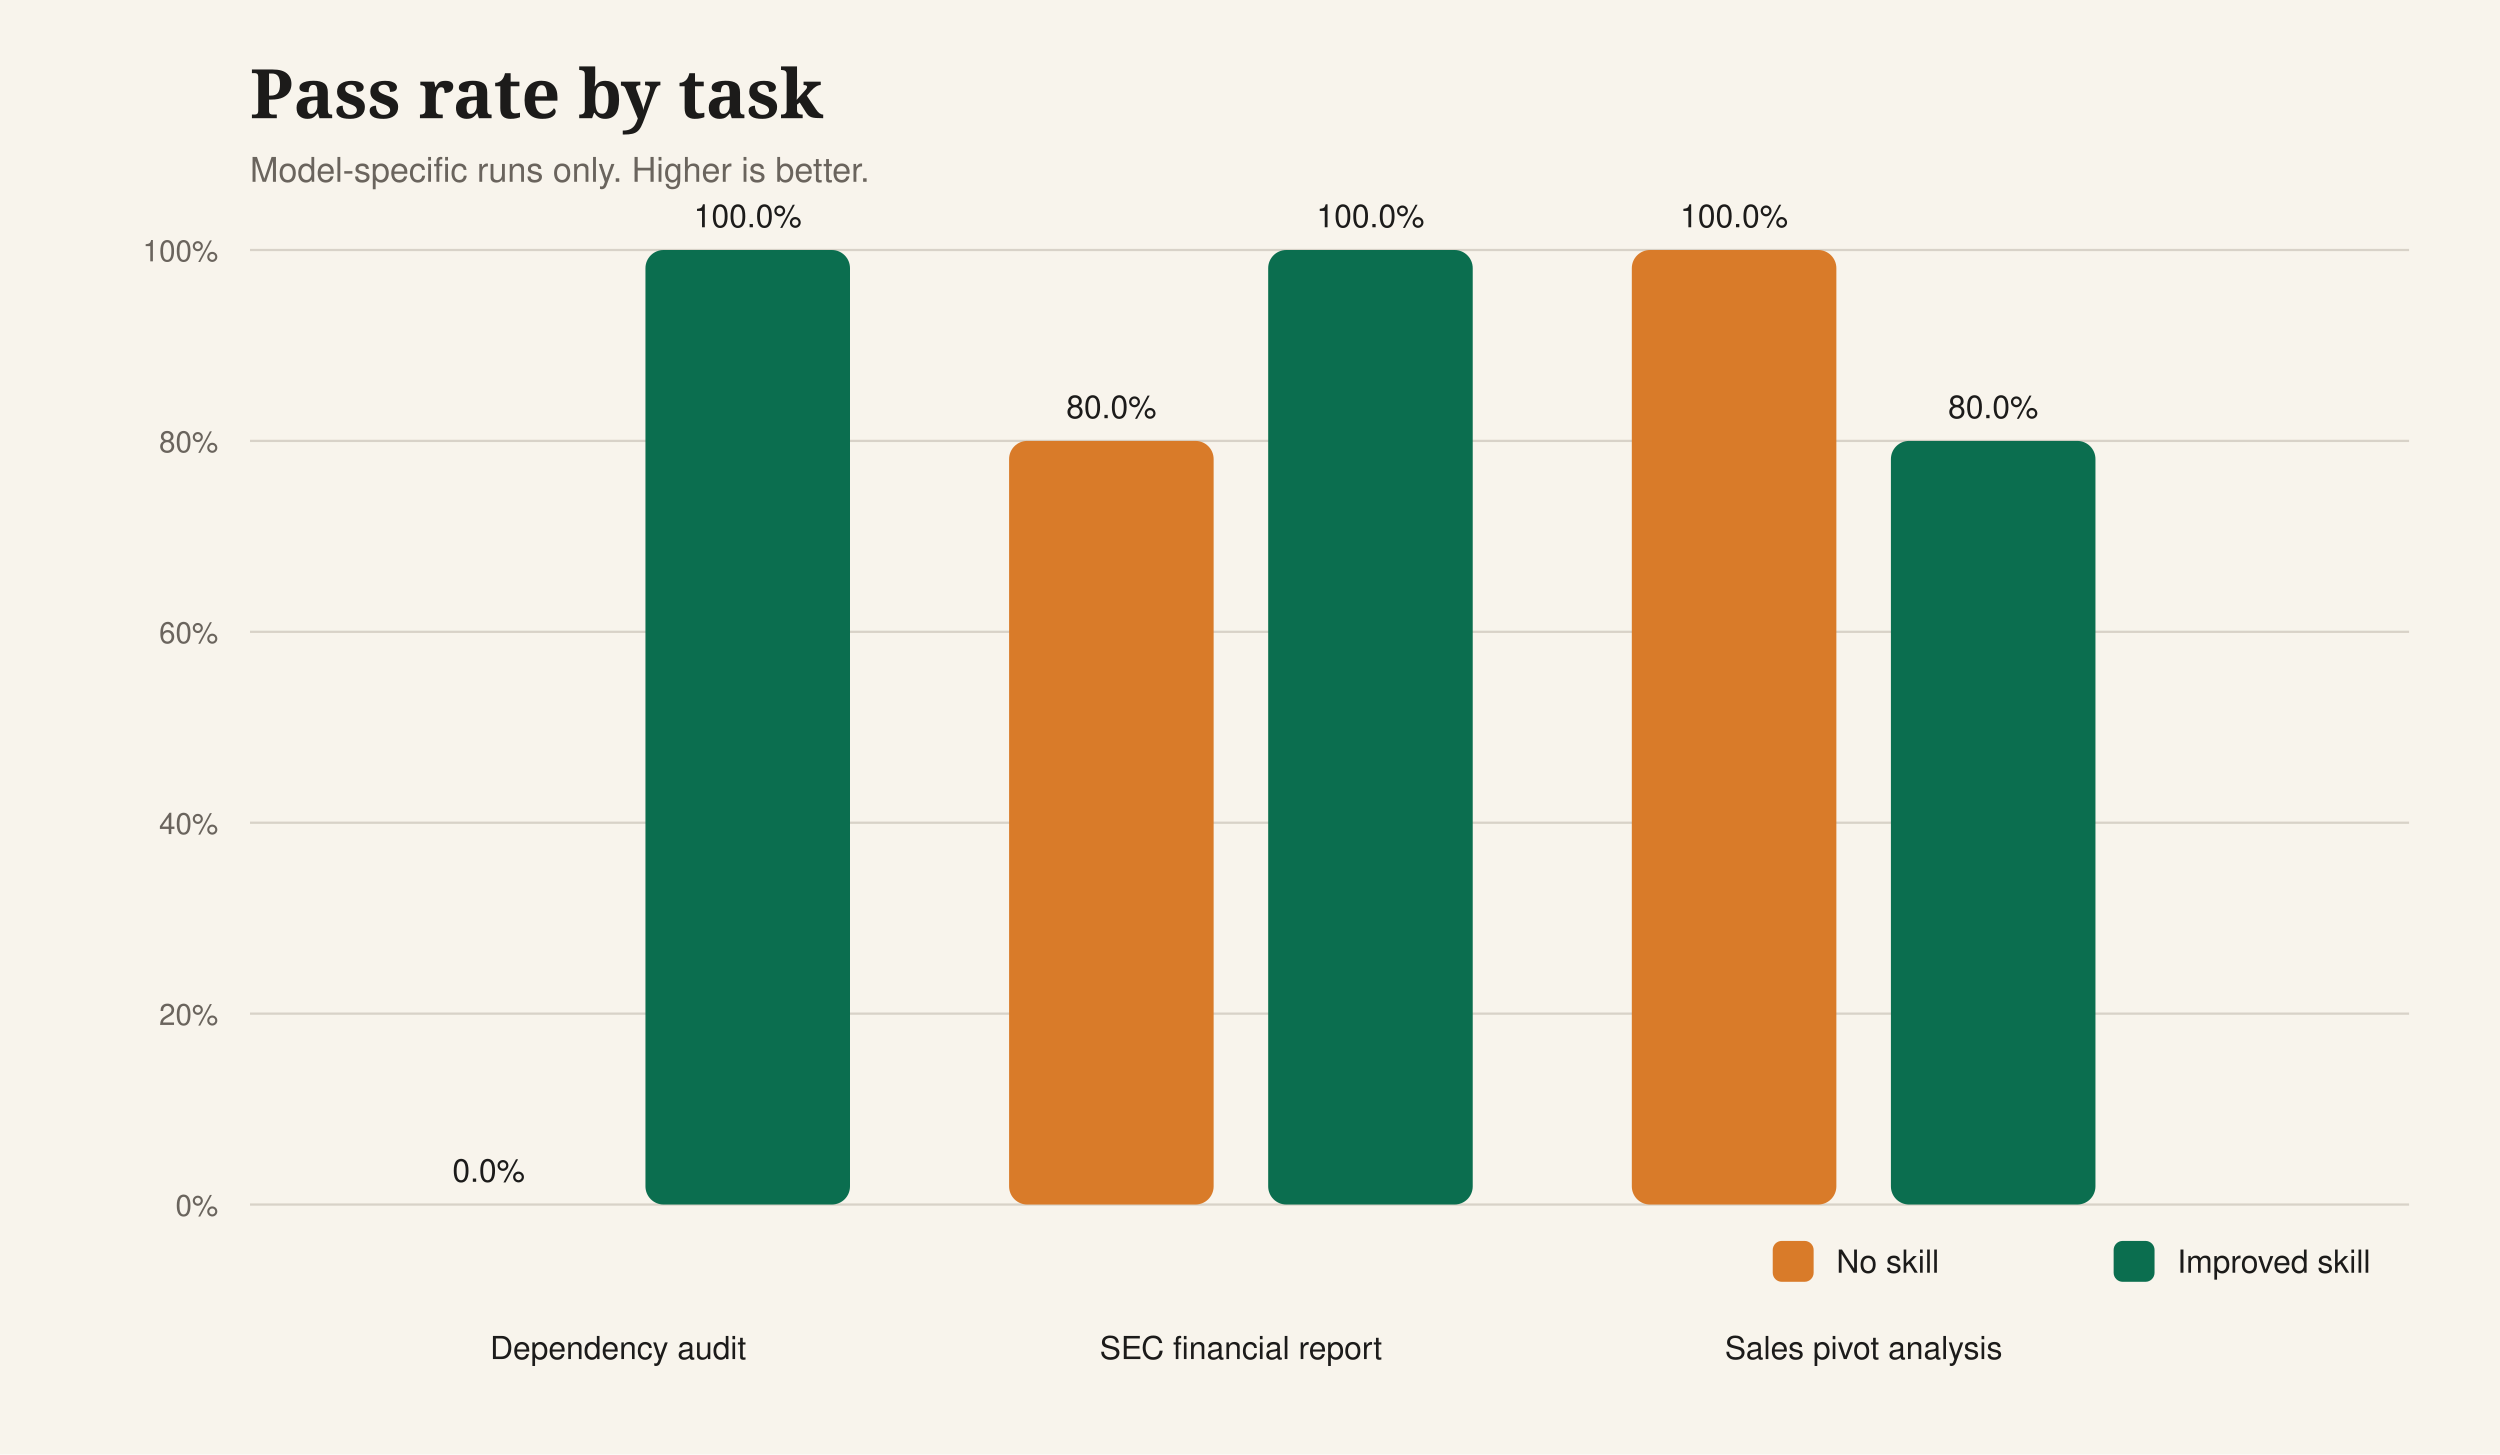
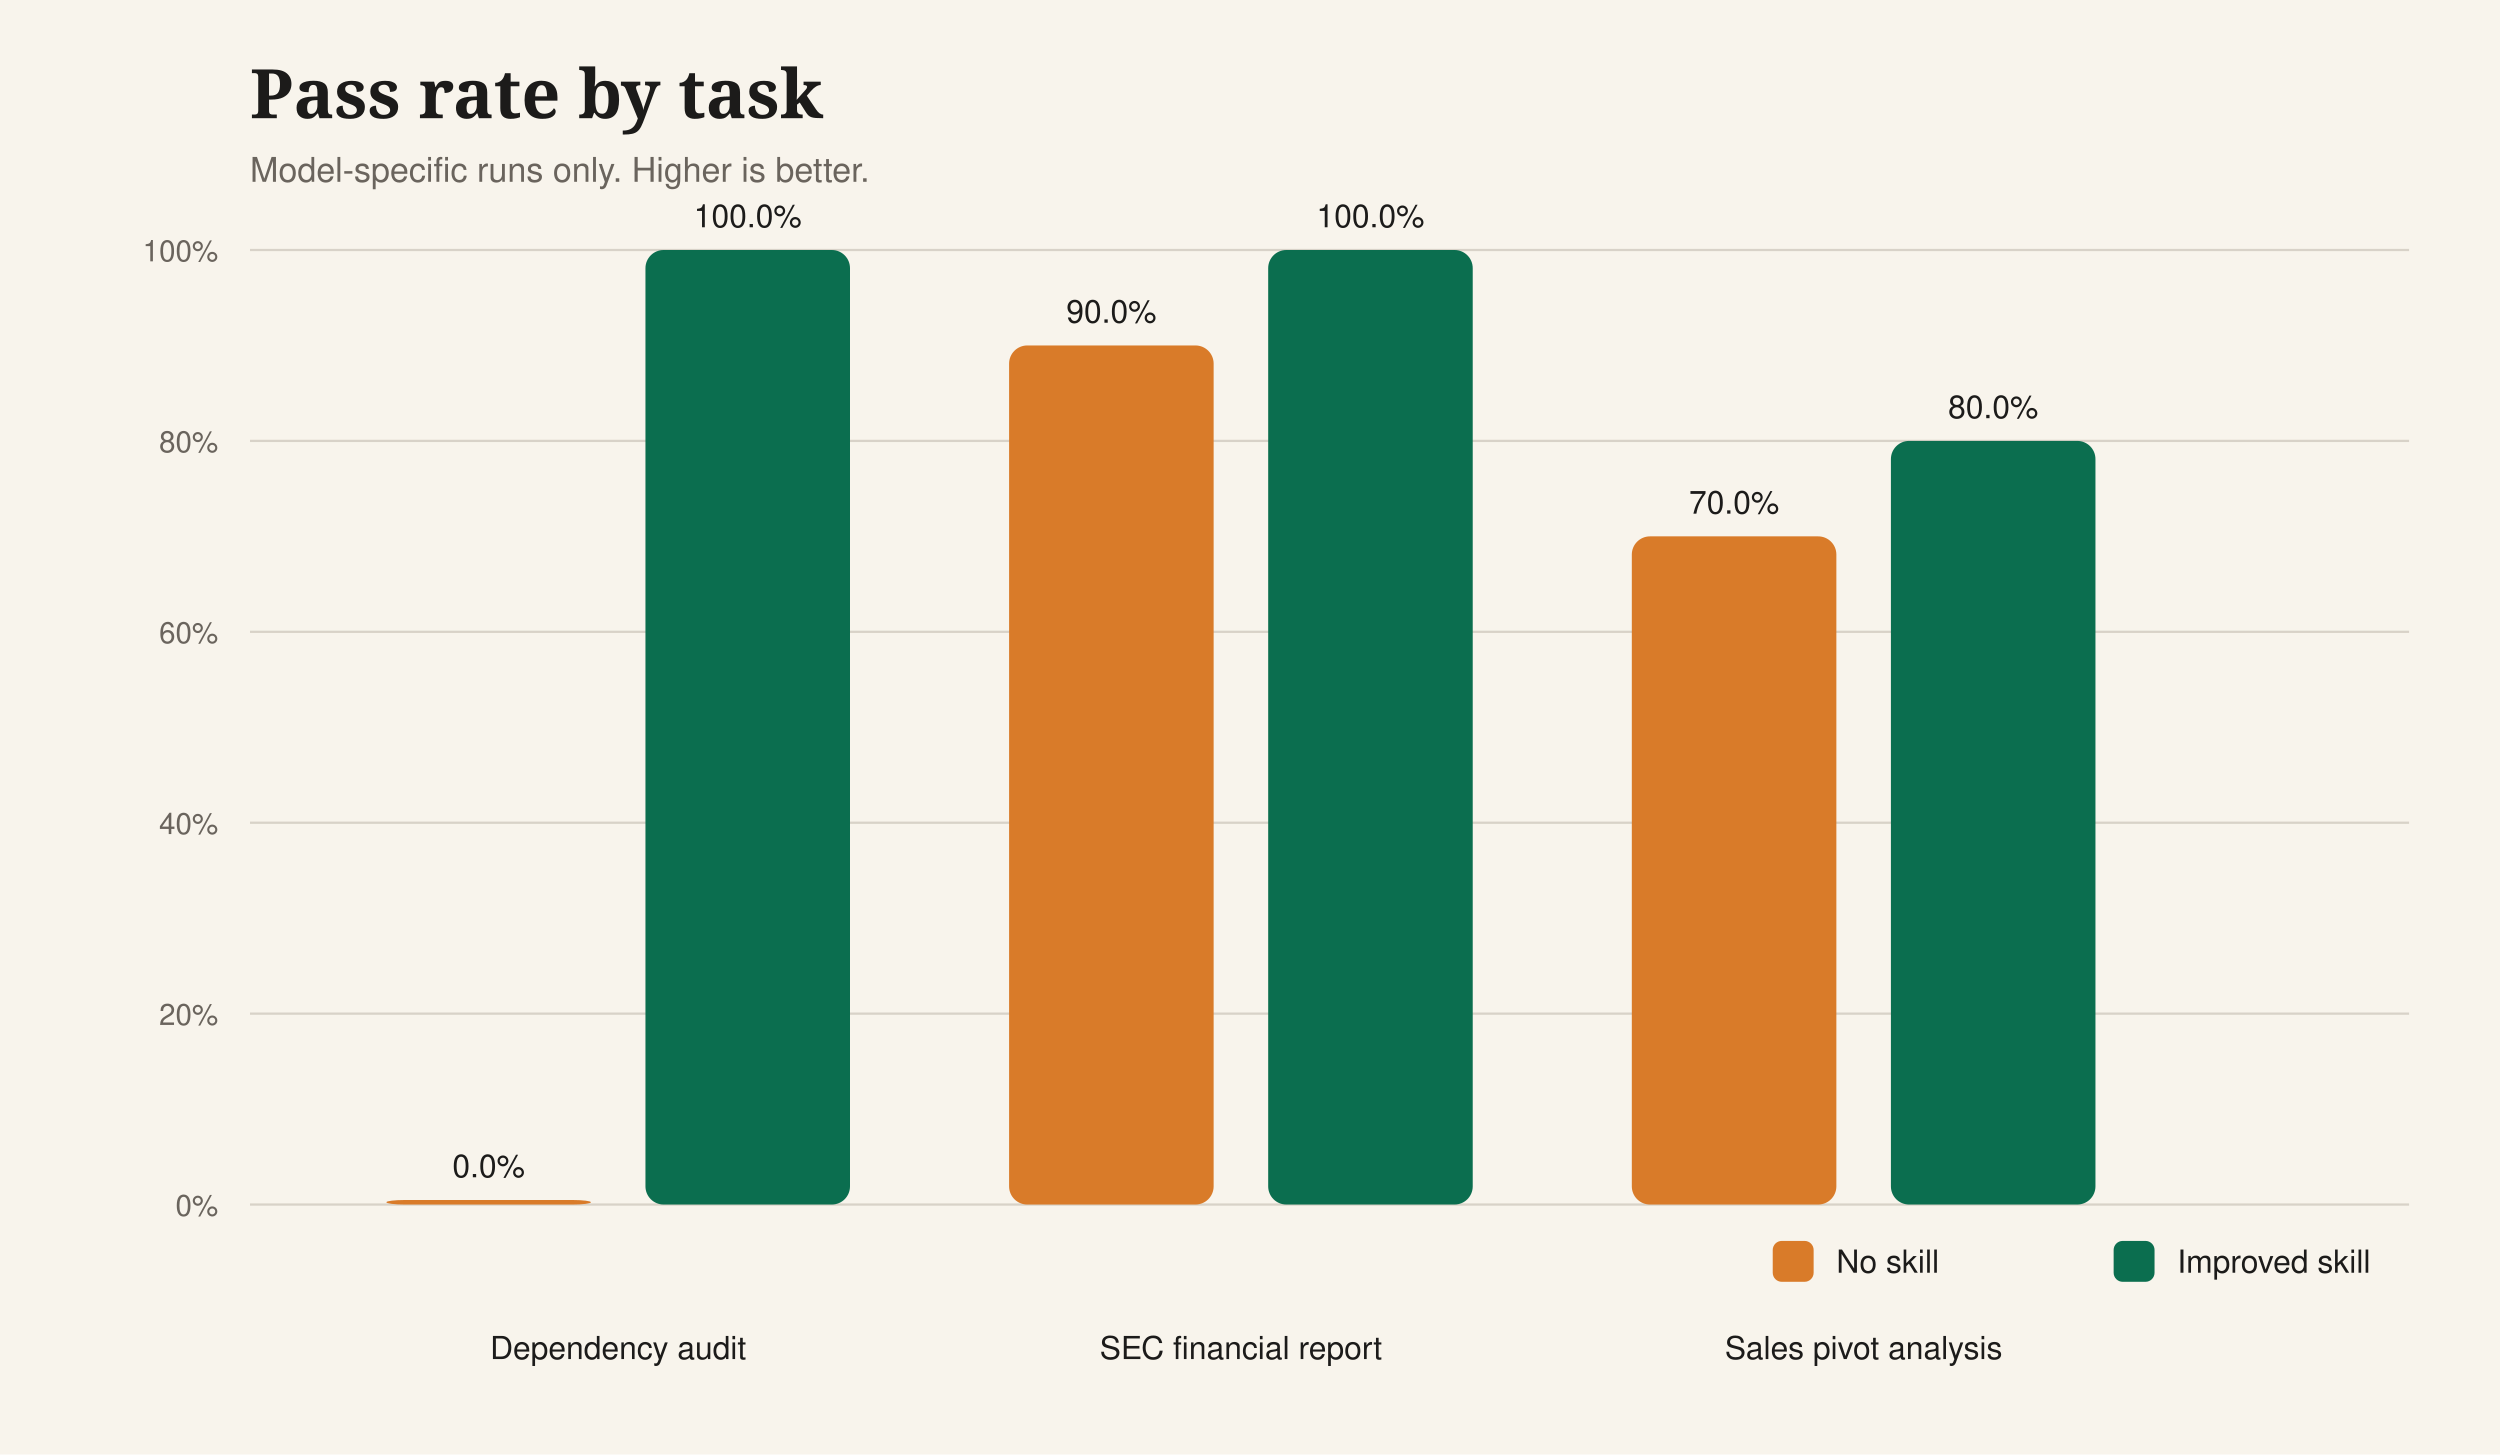
<svg xmlns="http://www.w3.org/2000/svg" width="1100" height="640" viewBox="0 0 1100 640" role="img">
  <rect width="1100" height="640" fill="#f8f4ec" />
  <text x="110" y="52" font-size="30" font-weight="700" fill="#1c1b1a" font-family="Georgia, serif">Pass rate by task</text>
  <text x="110" y="80" font-size="15" fill="#6a645d" font-family="Helvetica, Arial, sans-serif">Model-specific runs only. Higher is better.</text>
  <line x1="110" y1="530.0" x2="1060" y2="530.0" stroke="#d8d2c8" stroke-width="1" />
  <text x="96" y="535.0" text-anchor="end" font-size="13" fill="#6a645d" font-family="Helvetica, Arial, sans-serif">0%</text>
  <line x1="110" y1="446.0" x2="1060" y2="446.0" stroke="#d8d2c8" stroke-width="1" />
  <text x="96" y="451.0" text-anchor="end" font-size="13" fill="#6a645d" font-family="Helvetica, Arial, sans-serif">20%</text>
  <line x1="110" y1="362.0" x2="1060" y2="362.0" stroke="#d8d2c8" stroke-width="1" />
  <text x="96" y="367.0" text-anchor="end" font-size="13" fill="#6a645d" font-family="Helvetica, Arial, sans-serif">40%</text>
  <line x1="110" y1="278.0" x2="1060" y2="278.0" stroke="#d8d2c8" stroke-width="1" />
  <text x="96" y="283.0" text-anchor="end" font-size="13" fill="#6a645d" font-family="Helvetica, Arial, sans-serif">60%</text>
  <line x1="110" y1="194.0" x2="1060" y2="194.0" stroke="#d8d2c8" stroke-width="1" />
  <text x="96" y="199.0" text-anchor="end" font-size="13" fill="#6a645d" font-family="Helvetica, Arial, sans-serif">80%</text>
  <line x1="110" y1="110.0" x2="1060" y2="110.0" stroke="#d8d2c8" stroke-width="1" />
  <text x="96" y="115.0" text-anchor="end" font-size="13" fill="#6a645d" font-family="Helvetica, Arial, sans-serif">100%</text>
  <text x="272.0" y="598" text-anchor="middle" font-size="14" fill="#1c1b1a" font-family="Helvetica, Arial, sans-serif">Dependency audit</text>
-   <rect x="170.0" y="530.0" width="90" height="0.0" rx="8" fill="#d97b29" />
-   <text x="215.0" y="520.0" text-anchor="middle" font-size="14" fill="#1c1b1a" font-family="Helvetica, Arial, sans-serif">0.0%</text>
+   <rect x="170.0" y="528.0" width="90" height="2.0" rx="8" fill="#d97b29" />
+   <text x="215.0" y="518.0" text-anchor="middle" font-size="14" fill="#1c1b1a" font-family="Helvetica, Arial, sans-serif">0.0%</text>
  <rect x="284.0" y="110.0" width="90" height="420.0" rx="8" fill="#0b6e4f" />
  <text x="329.0" y="100.0" text-anchor="middle" font-size="14" fill="#1c1b1a" font-family="Helvetica, Arial, sans-serif">100.0%</text>
  <text x="546.0" y="598" text-anchor="middle" font-size="14" fill="#1c1b1a" font-family="Helvetica, Arial, sans-serif">SEC financial report</text>
-   <rect x="444.0" y="194.0" width="90" height="336.0" rx="8" fill="#d97b29" />
-   <text x="489.0" y="184.0" text-anchor="middle" font-size="14" fill="#1c1b1a" font-family="Helvetica, Arial, sans-serif">80.0%</text>
+   <rect x="444.0" y="152.0" width="90" height="378.0" rx="8" fill="#d97b29" />
+   <text x="489.0" y="142.0" text-anchor="middle" font-size="14" fill="#1c1b1a" font-family="Helvetica, Arial, sans-serif">90.0%</text>
  <rect x="558.0" y="110.0" width="90" height="420.0" rx="8" fill="#0b6e4f" />
  <text x="603.0" y="100.0" text-anchor="middle" font-size="14" fill="#1c1b1a" font-family="Helvetica, Arial, sans-serif">100.0%</text>
  <text x="820.0" y="598" text-anchor="middle" font-size="14" fill="#1c1b1a" font-family="Helvetica, Arial, sans-serif">Sales pivot analysis</text>
-   <rect x="718.0" y="110.0" width="90" height="420.0" rx="8" fill="#d97b29" />
-   <text x="763.0" y="100.0" text-anchor="middle" font-size="14" fill="#1c1b1a" font-family="Helvetica, Arial, sans-serif">100.0%</text>
+   <rect x="718.0" y="236.0" width="90" height="294.0" rx="8" fill="#d97b29" />
+   <text x="763.0" y="226.0" text-anchor="middle" font-size="14" fill="#1c1b1a" font-family="Helvetica, Arial, sans-serif">70.0%</text>
  <rect x="832.0" y="194.0" width="90" height="336.0" rx="8" fill="#0b6e4f" />
  <text x="877.0" y="184.0" text-anchor="middle" font-size="14" fill="#1c1b1a" font-family="Helvetica, Arial, sans-serif">80.0%</text>
  <rect x="780" y="546" width="18" height="18" rx="4" fill="#d97b29" />
  <text x="808" y="560" font-size="14" fill="#1c1b1a" font-family="Helvetica, Arial, sans-serif">No skill</text>
  <rect x="930" y="546" width="18" height="18" rx="4" fill="#0b6e4f" />
  <text x="958" y="560" font-size="14" fill="#1c1b1a" font-family="Helvetica, Arial, sans-serif">Improved skill</text>
</svg>
